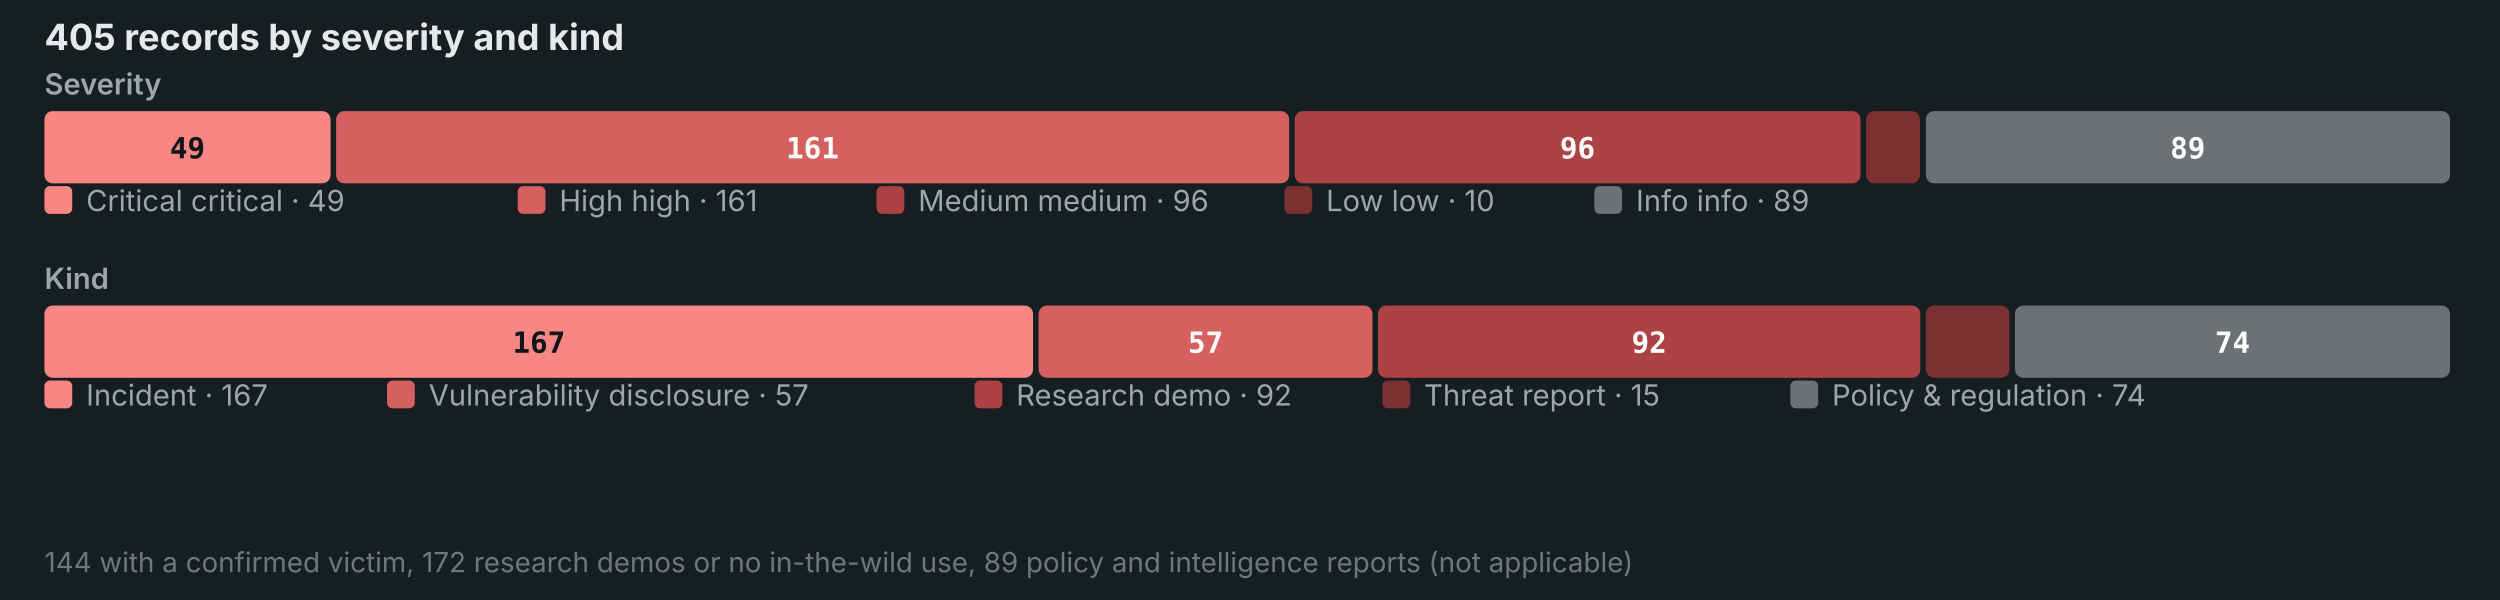
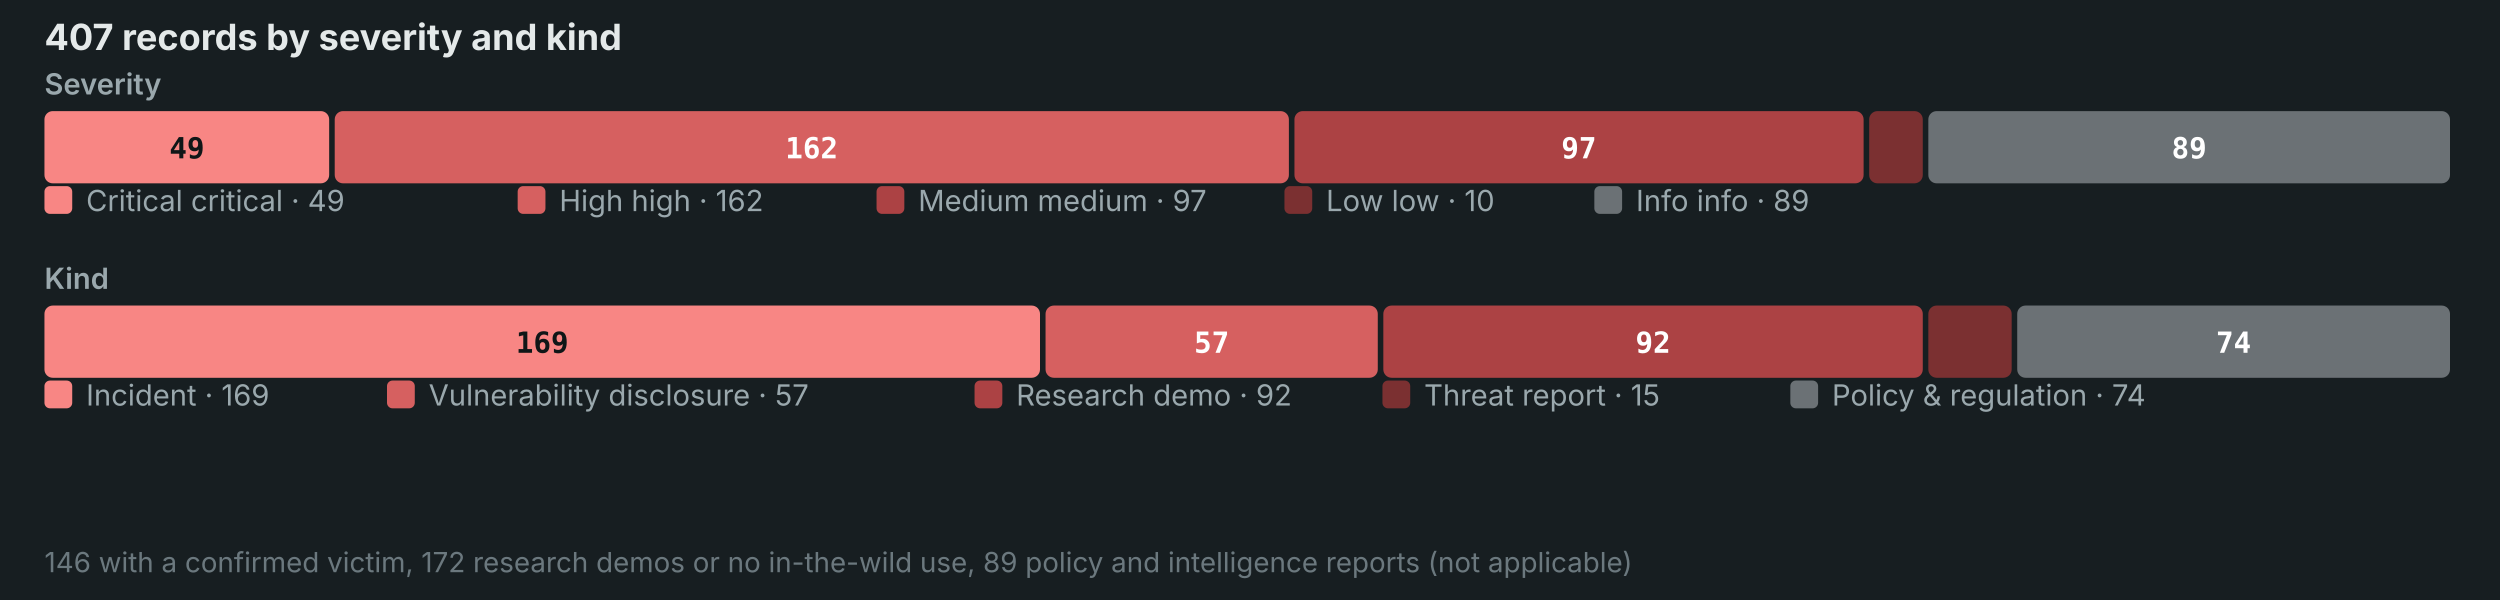
<svg xmlns="http://www.w3.org/2000/svg" viewBox="0 0 900 216" width="900" height="216" role="img" font-family="ui-sans-serif,-apple-system,'Segoe UI','PingFang SC','Microsoft YaHei',sans-serif">
  <rect width="900" height="216" fill="#171E21" />
-   <text x="16" y="18" font-size="13" font-weight="700" fill="#E4E9E9">405 records by severity and kind</text>
+   <text x="16" y="18" font-size="13" font-weight="700" fill="#E4E9E9">407 records by severity and kind</text>
  <text x="16" y="34" font-size="10.5" fill="#9AA8AD" font-weight="600">Severity</text>
-   <rect x="16.0" y="40" width="103.0" height="26" rx="3" fill="#F88684" />
-   <text x="67.5" y="57" font-size="10.5" text-anchor="middle" font-family="ui-monospace,'SF Mono','Cascadia Mono','Consolas',monospace" font-weight="700" fill="#101617">49</text>
-   <rect x="121.0" y="40" width="343.1" height="26" rx="3" fill="#D66060" />
-   <text x="292.5" y="57" font-size="10.5" text-anchor="middle" font-family="ui-monospace,'SF Mono','Cascadia Mono','Consolas',monospace" font-weight="700" fill="#FFFFFF">161</text>
-   <rect x="466.1" y="40" width="203.7" height="26" rx="3" fill="#AC4244" />
-   <text x="567.9" y="57" font-size="10.5" text-anchor="middle" font-family="ui-monospace,'SF Mono','Cascadia Mono','Consolas',monospace" font-weight="700" fill="#FFFFFF">96</text>
-   <rect x="671.8" y="40" width="19.4" height="26" rx="3" fill="#7B3031" />
-   <rect x="693.3" y="40" width="188.7" height="26" rx="3" fill="#6B7175" />
-   <text x="787.6" y="57" font-size="10.5" text-anchor="middle" font-family="ui-monospace,'SF Mono','Cascadia Mono','Consolas',monospace" font-weight="700" fill="#FFFFFF">89</text>
+   <rect x="16.0" y="40" width="102.5" height="26" rx="3" fill="#F88684" />
+   <text x="67.3" y="57" font-size="10.5" text-anchor="middle" font-family="ui-monospace,'SF Mono','Cascadia Mono','Consolas',monospace" font-weight="700" fill="#101617">49</text>
+   <rect x="120.5" y="40" width="343.5" height="26" rx="3" fill="#D66060" />
+   <text x="292.2" y="57" font-size="10.5" text-anchor="middle" font-family="ui-monospace,'SF Mono','Cascadia Mono','Consolas',monospace" font-weight="700" fill="#FFFFFF">162</text>
+   <rect x="466.0" y="40" width="204.9" height="26" rx="3" fill="#AC4244" />
+   <text x="568.4" y="57" font-size="10.5" text-anchor="middle" font-family="ui-monospace,'SF Mono','Cascadia Mono','Consolas',monospace" font-weight="700" fill="#FFFFFF">97</text>
+   <rect x="672.9" y="40" width="19.3" height="26" rx="3" fill="#7B3031" />
+   <rect x="694.2" y="40" width="187.8" height="26" rx="3" fill="#6B7175" />
+   <text x="788.1" y="57" font-size="10.5" text-anchor="middle" font-family="ui-monospace,'SF Mono','Cascadia Mono','Consolas',monospace" font-weight="700" fill="#FFFFFF">89</text>
  <rect x="16" y="67" width="10" height="10" rx="2" fill="#F88684" />
  <text x="31" y="76" font-size="10.5" fill="#9AA8AD">Critical critical · 49</text>
  <rect x="186.36" y="67" width="10" height="10" rx="2" fill="#D66060" />
-   <text x="201.36" y="76" font-size="10.5" fill="#9AA8AD">High high · 161</text>
+   <text x="201.36" y="76" font-size="10.5" fill="#9AA8AD">High high · 162</text>
  <rect x="315.56" y="67" width="10" height="10" rx="2" fill="#AC4244" />
-   <text x="330.56" y="76" font-size="10.5" fill="#9AA8AD">Medium medium · 96</text>
+   <text x="330.56" y="76" font-size="10.5" fill="#9AA8AD">Medium medium · 97</text>
  <rect x="462.4" y="67" width="10" height="10" rx="2" fill="#7B3031" />
  <text x="477.4" y="76" font-size="10.5" fill="#9AA8AD">Low low · 10</text>
  <rect x="573.96" y="67" width="10" height="10" rx="2" fill="#6B7175" />
  <text x="588.96" y="76" font-size="10.5" fill="#9AA8AD">Info info · 89</text>
  <text x="16" y="104" font-size="10.5" fill="#9AA8AD" font-weight="600">Kind</text>
-   <rect x="16.0" y="110" width="355.9" height="26" rx="3" fill="#F88684" />
-   <text x="194.0" y="127" font-size="10.5" text-anchor="middle" font-family="ui-monospace,'SF Mono','Cascadia Mono','Consolas',monospace" font-weight="700" fill="#101617">167</text>
-   <rect x="373.9" y="110" width="120.2" height="26" rx="3" fill="#D66060" />
-   <text x="434.0" y="127" font-size="10.5" text-anchor="middle" font-family="ui-monospace,'SF Mono','Cascadia Mono','Consolas',monospace" font-weight="700" fill="#FFFFFF">57</text>
-   <rect x="496.1" y="110" width="195.2" height="26" rx="3" fill="#AC4244" />
-   <text x="593.7" y="127" font-size="10.5" text-anchor="middle" font-family="ui-monospace,'SF Mono','Cascadia Mono','Consolas',monospace" font-weight="700" fill="#FFFFFF">92</text>
-   <rect x="693.3" y="110" width="30.1" height="26" rx="3" fill="#7B3031" />
-   <rect x="725.4" y="110" width="156.6" height="26" rx="3" fill="#6B7175" />
-   <text x="803.7" y="127" font-size="10.5" text-anchor="middle" font-family="ui-monospace,'SF Mono','Cascadia Mono','Consolas',monospace" font-weight="700" fill="#FFFFFF">74</text>
+   <rect x="16.0" y="110" width="358.4" height="26" rx="3" fill="#F88684" />
+   <text x="195.2" y="127" font-size="10.5" text-anchor="middle" font-family="ui-monospace,'SF Mono','Cascadia Mono','Consolas',monospace" font-weight="700" fill="#101617">169</text>
+   <rect x="376.4" y="110" width="119.6" height="26" rx="3" fill="#D66060" />
+   <text x="436.2" y="127" font-size="10.5" text-anchor="middle" font-family="ui-monospace,'SF Mono','Cascadia Mono','Consolas',monospace" font-weight="700" fill="#FFFFFF">57</text>
+   <rect x="498.0" y="110" width="194.2" height="26" rx="3" fill="#AC4244" />
+   <text x="595.1" y="127" font-size="10.5" text-anchor="middle" font-family="ui-monospace,'SF Mono','Cascadia Mono','Consolas',monospace" font-weight="700" fill="#FFFFFF">92</text>
+   <rect x="694.2" y="110" width="30.0" height="26" rx="3" fill="#7B3031" />
+   <rect x="726.2" y="110" width="155.8" height="26" rx="3" fill="#6B7175" />
+   <text x="804.1" y="127" font-size="10.5" text-anchor="middle" font-family="ui-monospace,'SF Mono','Cascadia Mono','Consolas',monospace" font-weight="700" fill="#FFFFFF">74</text>
  <rect x="16" y="137" width="10" height="10" rx="2" fill="#F88684" />
-   <text x="31" y="146" font-size="10.5" fill="#9AA8AD">Incident · 167</text>
+   <text x="31" y="146" font-size="10.5" fill="#9AA8AD">Incident · 169</text>
  <rect x="139.32" y="137" width="10" height="10" rx="2" fill="#D66060" />
  <text x="154.32" y="146" font-size="10.5" fill="#9AA8AD">Vulnerability disclosure · 57</text>
  <rect x="350.84" y="137" width="10" height="10" rx="2" fill="#AC4244" />
  <text x="365.84" y="146" font-size="10.5" fill="#9AA8AD">Research demo · 92</text>
  <rect x="497.68" y="137" width="10" height="10" rx="2" fill="#7B3031" />
  <text x="512.68" y="146" font-size="10.5" fill="#9AA8AD">Threat report · 15</text>
  <rect x="644.52" y="137" width="10" height="10" rx="2" fill="#6B7175" />
  <text x="659.52" y="146" font-size="10.5" fill="#9AA8AD">Policy &amp; regulation · 74</text>
-   <text x="16" y="206" font-size="10" fill="#6B787E">144 with a confirmed victim, 172 research demos or no in-the-wild use, 89 policy and intelligence reports (not applicable)</text>
+   <text x="16" y="206" font-size="10" fill="#6B787E">146 with a confirmed victim, 172 research demos or no in-the-wild use, 89 policy and intelligence reports (not applicable)</text>
</svg>
